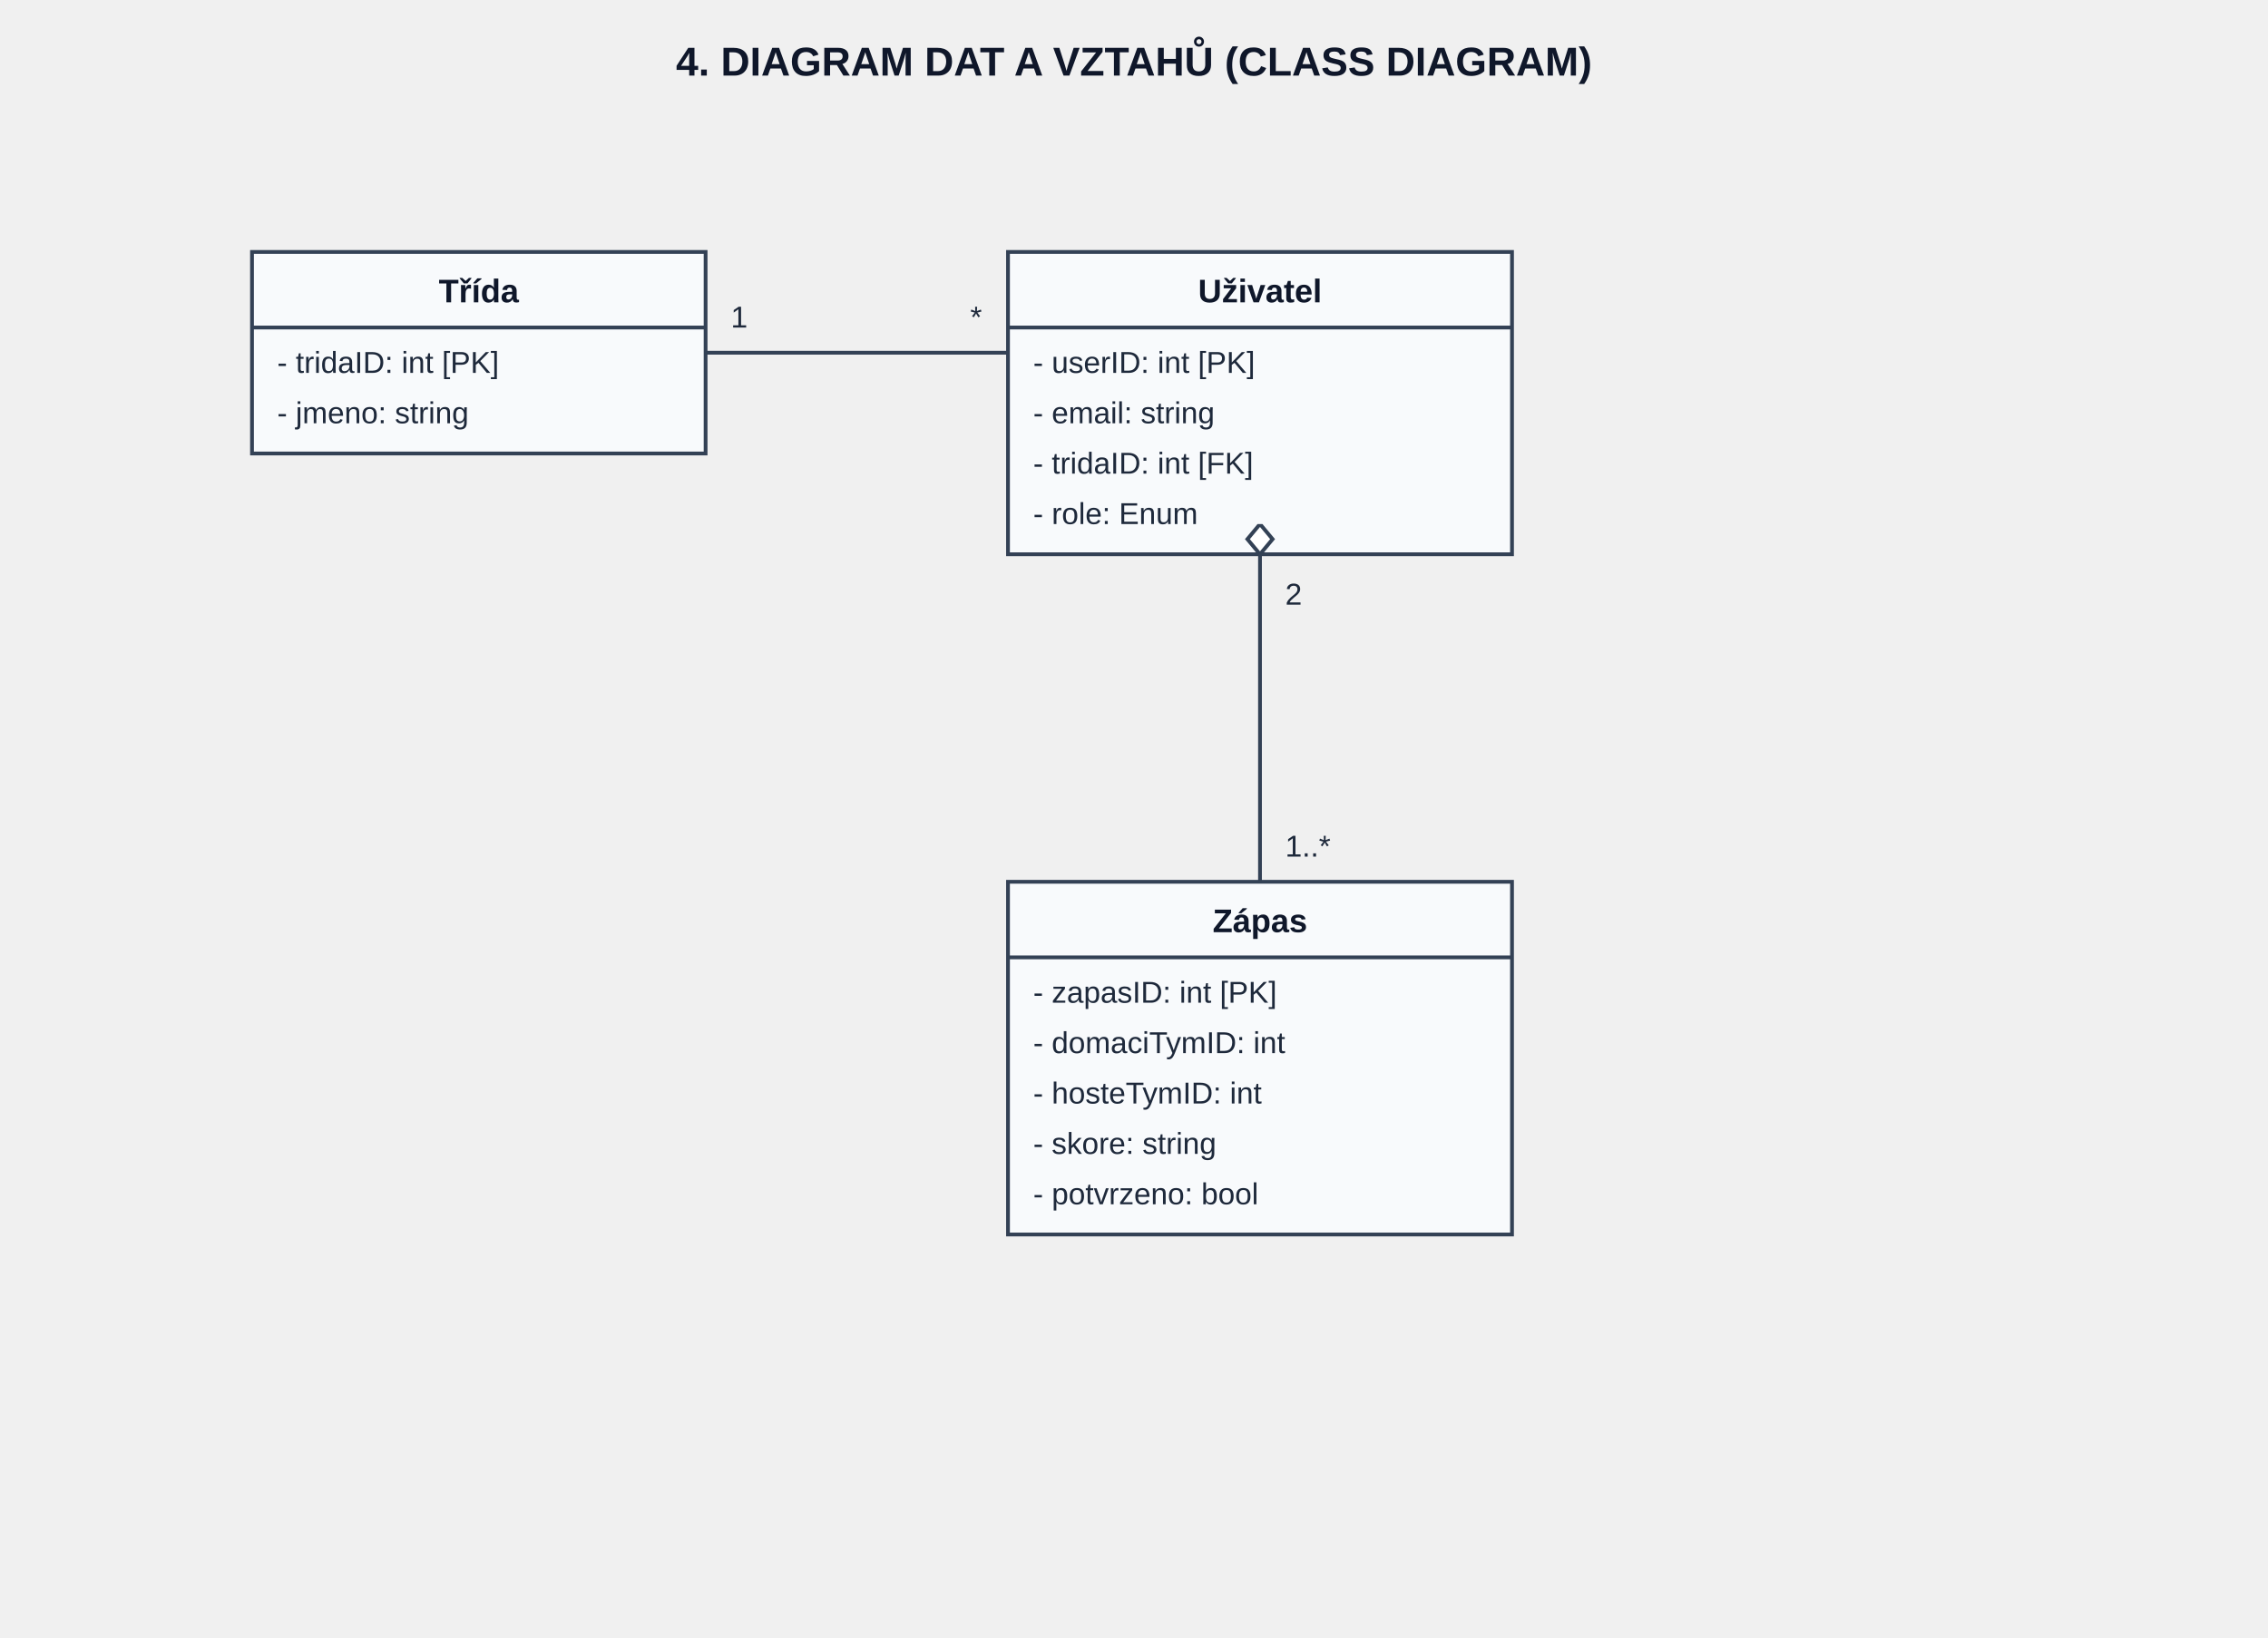
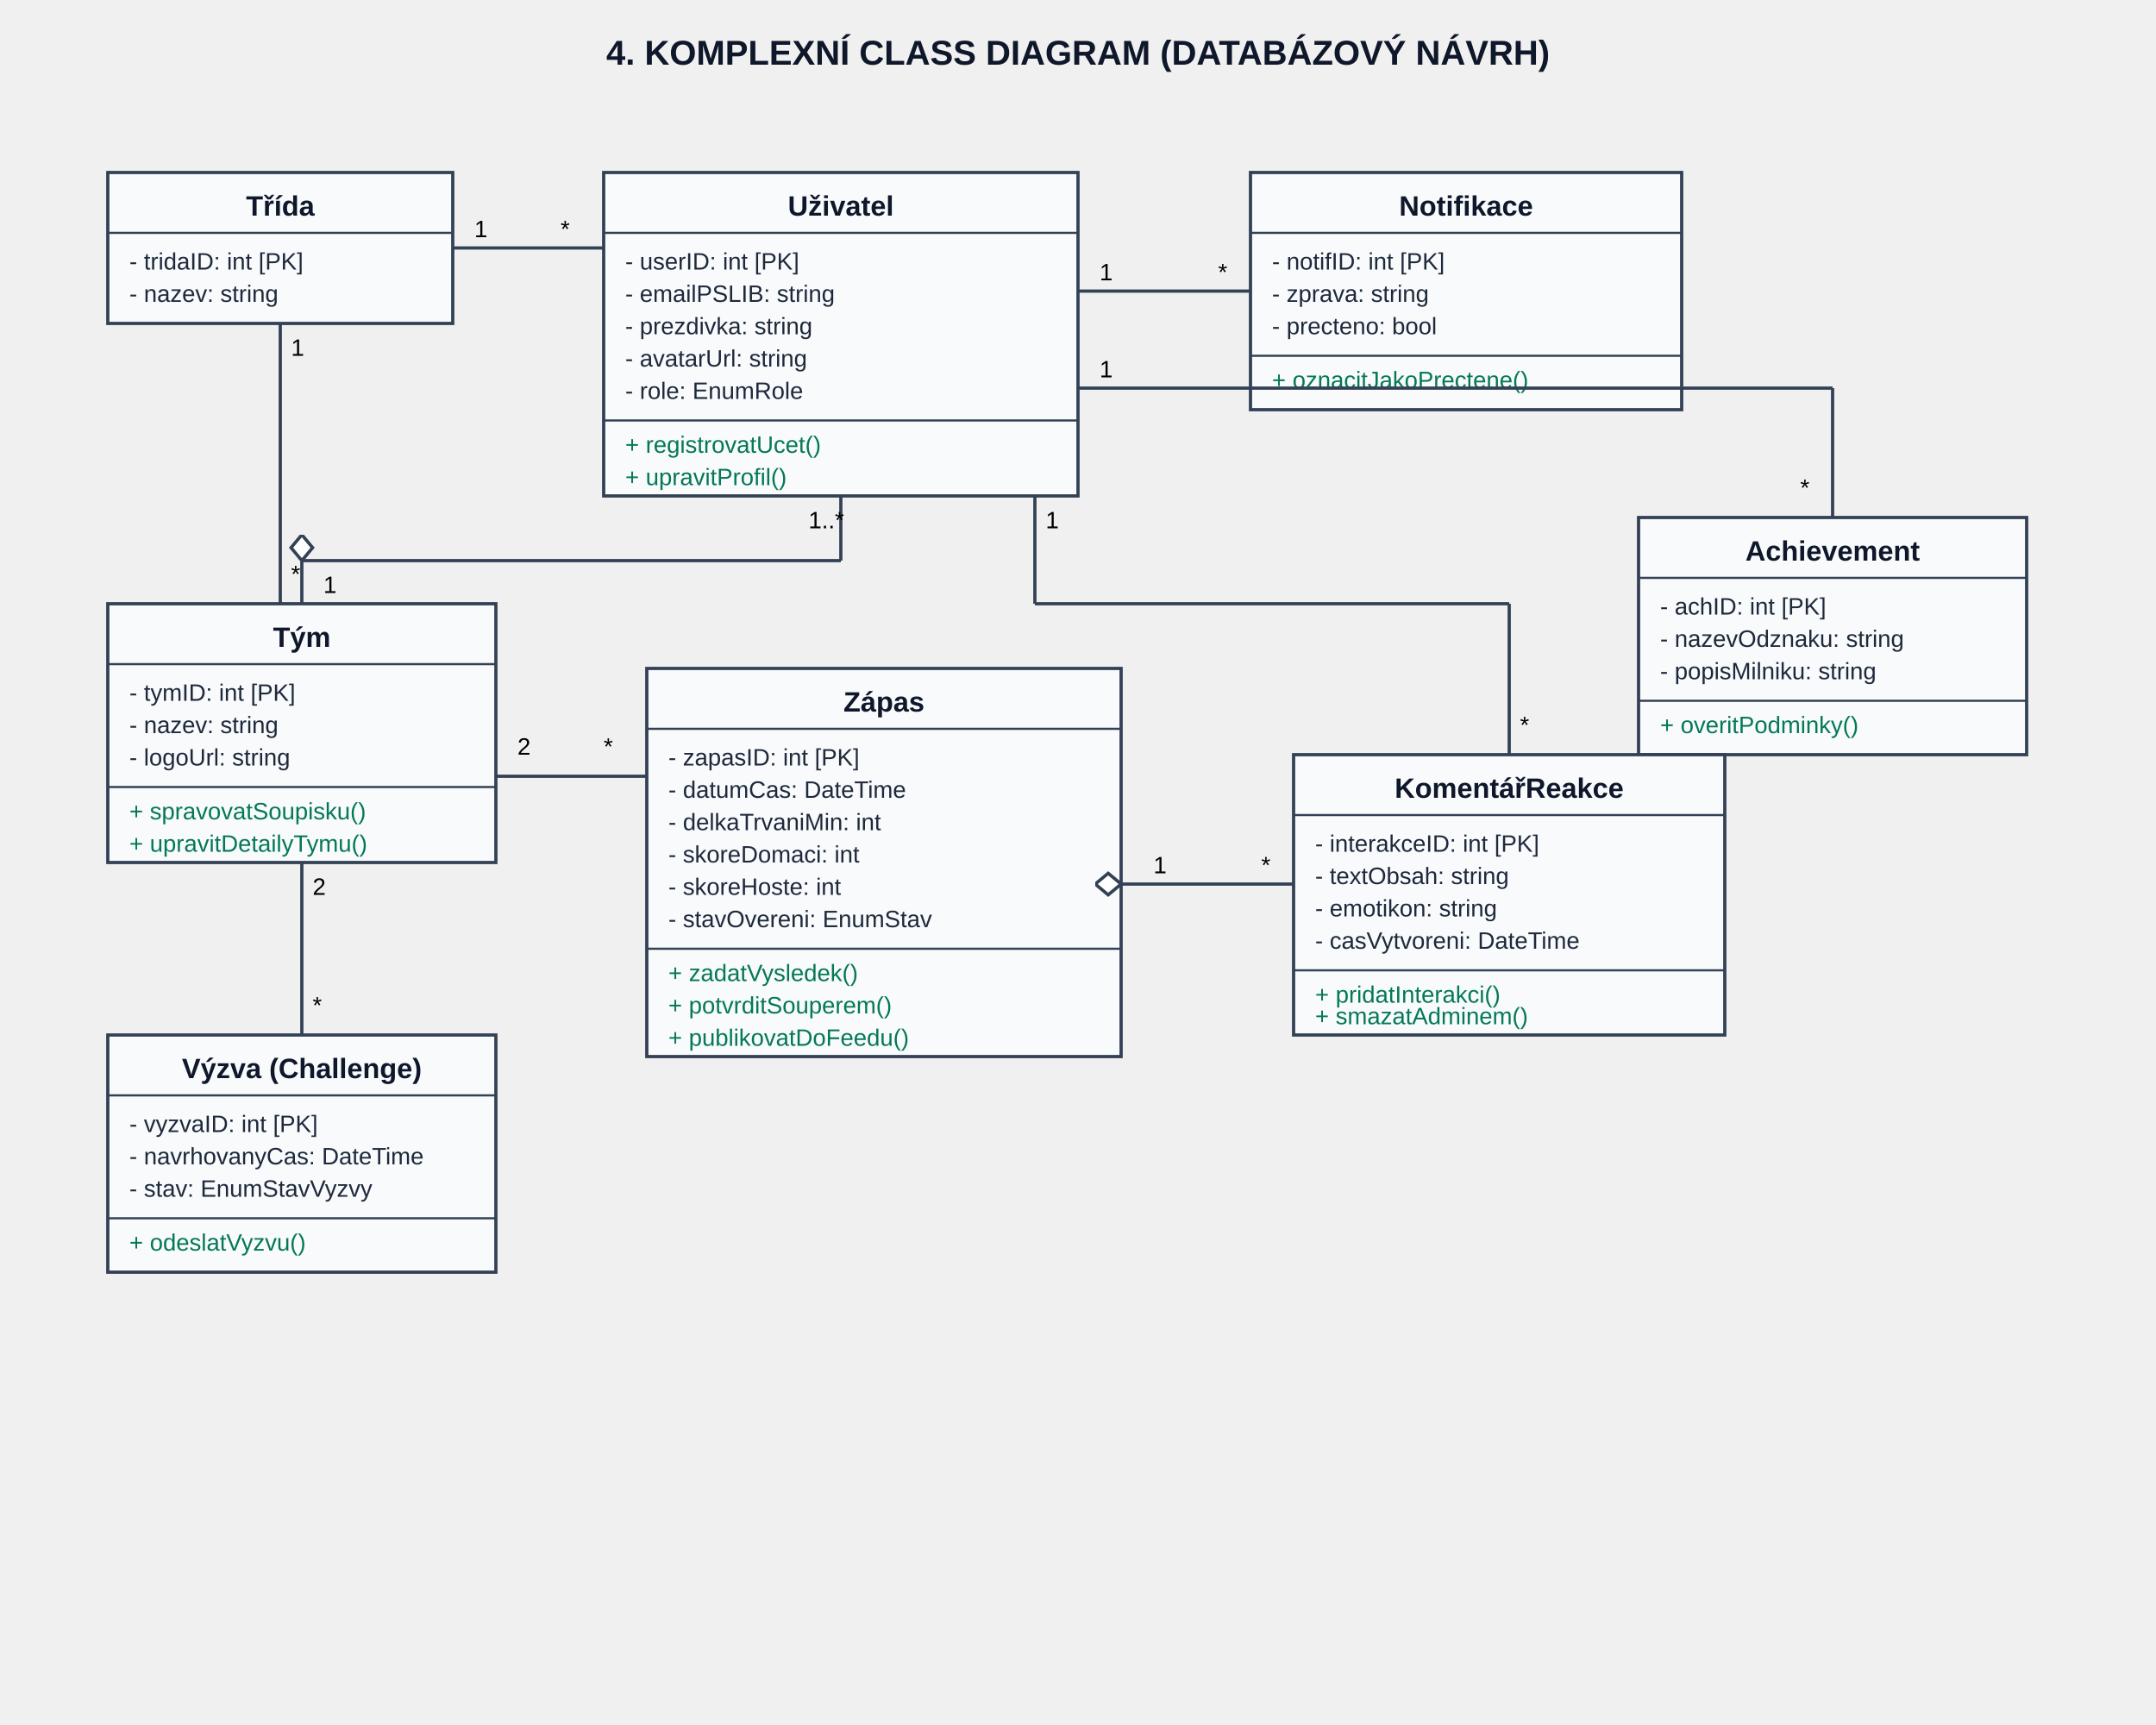
- <svg xmlns="http://www.w3.org/2000/svg" viewBox="0 0 900 650" width="100%" height="100%">
+ <svg xmlns="http://www.w3.org/2000/svg" viewBox="0 0 1000 800" width="100%" height="100%">
  <defs>
    <marker id="agg" viewBox="0 0 12 12" refX="0" refY="6" markerWidth="8" markerHeight="8" orient="auto-start-reverse">
      <path d="M 0 6 L 6 1 L 12 6 L 6 11 Z" fill="#ffffff" stroke="#334155" stroke-width="1.5" />
    </marker>
  </defs>
  <style>
        .title { font-family: 'Arial', sans-serif; font-size: 16px; font-weight: bold; fill: #0f172a; text-anchor: middle; }
        .cls { fill: #f8fafc; stroke: #334155; stroke-width: 1.5; }
        .hdr { font-family: 'Arial', sans-serif; font-size: 13px; font-weight: bold; fill: #0f172a; text-anchor: middle; }
-         .attr { font-family: 'Arial', sans-serif; font-size: 12px; fill: #1e293b; }
+         .attr { font-family: 'Arial', sans-serif; font-size: 11px; fill: #1e293b; }
+         .meth { font-family: 'Arial', sans-serif; font-size: 11px; fill: #047857; }
    </style>
-   <text x="450" y="30" class="title">4. DIAGRAM DAT A VZTAHŮ (CLASS DIAGRAM)</text>
-   <g transform="translate(100, 100)">
-     <rect x="0" y="0" width="180" height="80" class="cls" />
-     <line x1="0" y1="30" x2="180" y2="30" stroke="#334155" stroke-width="1.5" />
-     <text x="90" y="20" class="hdr">Třída</text>
-     <text x="10" y="48" class="attr">- tridaID: int [PK]</text>
-     <text x="10" y="68" class="attr">- jmeno: string</text>
+   <text x="500" y="30" class="title">4. KOMPLEXNÍ CLASS DIAGRAM (DATABÁZOVÝ NÁVRH)</text>
+   <g transform="translate(50, 80)">
+     <rect x="0" y="0" width="160" height="70" class="cls" />
+     <text x="80" y="20" class="hdr">Třída</text>
+     <line x1="0" y1="28" x2="160" y2="28" stroke="#334155" />
+     <text x="10" y="45" class="attr">- tridaID: int [PK]</text>
+     <text x="10" y="60" class="attr">- nazev: string</text>
  </g>
-   <g transform="translate(400, 100)">
-     <rect x="0" y="0" width="200" height="120" class="cls" />
-     <line x1="0" y1="30" x2="200" y2="30" stroke="#334155" stroke-width="1.5" />
-     <text x="100" y="20" class="hdr">Uživatel</text>
-     <text x="10" y="48" class="attr">- userID: int [PK]</text>
-     <text x="10" y="68" class="attr">- email: string</text>
-     <text x="10" y="88" class="attr">- tridaID: int [FK]</text>
-     <text x="10" y="108" class="attr">- role: Enum</text>
+   <g transform="translate(280, 80)">
+     <rect x="0" y="0" width="220" height="150" class="cls" />
+     <text x="110" y="20" class="hdr">Uživatel</text>
+     <line x1="0" y1="28" x2="220" y2="28" stroke="#334155" />
+     <text x="10" y="45" class="attr">- userID: int [PK]</text>
+     <text x="10" y="60" class="attr">- emailPSLIB: string</text>
+     <text x="10" y="75" class="attr">- prezdivka: string</text>
+     <text x="10" y="90" class="attr">- avatarUrl: string</text>
+     <text x="10" y="105" class="attr">- role: EnumRole</text>
+     <line x1="0" y1="115" x2="220" y2="115" stroke="#334155" />
+     <text x="10" y="130" class="meth">+ registrovatUcet()</text>
+     <text x="10" y="145" class="meth">+ upravitProfil()</text>
  </g>
-   <g transform="translate(400, 350)">
-     <rect x="0" y="0" width="200" height="140" class="cls" />
-     <line x1="0" y1="30" x2="200" y2="30" stroke="#334155" stroke-width="1.5" />
-     <text x="100" y="20" class="hdr">Zápas</text>
-     <text x="10" y="48" class="attr">- zapasID: int [PK]</text>
-     <text x="10" y="68" class="attr">- domaciTymID: int</text>
-     <text x="10" y="88" class="attr">- hosteTymID: int</text>
-     <text x="10" y="108" class="attr">- skore: string</text>
-     <text x="10" y="128" class="attr">- potvrzeno: bool</text>
+   <g transform="translate(50, 280)">
+     <rect x="0" y="0" width="180" height="120" class="cls" />
+     <text x="90" y="20" class="hdr">Tým</text>
+     <line x1="0" y1="28" x2="180" y2="28" stroke="#334155" />
+     <text x="10" y="45" class="attr">- tymID: int [PK]</text>
+     <text x="10" y="60" class="attr">- nazev: string</text>
+     <text x="10" y="75" class="attr">- logoUrl: string</text>
+     <line x1="0" y1="85" x2="180" y2="85" stroke="#334155" />
+     <text x="10" y="100" class="meth">+ spravovatSoupisku()</text>
+     <text x="10" y="115" class="meth">+ upravitDetailyTymu()</text>
  </g>
-   <line x1="280" y1="140" x2="400" y2="140" stroke="#334155" stroke-width="1.5" />
-   <text x="290" y="130" class="attr">1</text>
-   <text x="385" y="130" class="attr">*</text>
-   <line x1="500" y1="220" x2="500" y2="350" stroke="#334155" stroke-width="1.5" marker-start="url(#agg)" />
-   <text x="510" y="240" class="attr">2</text>
-   <text x="510" y="340" class="attr">1..*</text>
+   <g transform="translate(300, 310)">
+     <rect x="0" y="0" width="220" height="180" class="cls" />
+     <text x="110" y="20" class="hdr">Zápas</text>
+     <line x1="0" y1="28" x2="220" y2="28" stroke="#334155" />
+     <text x="10" y="45" class="attr">- zapasID: int [PK]</text>
+     <text x="10" y="60" class="attr">- datumCas: DateTime</text>
+     <text x="10" y="75" class="attr">- delkaTrvaniMin: int</text>
+     <text x="10" y="90" class="attr">- skoreDomaci: int</text>
+     <text x="10" y="105" class="attr">- skoreHoste: int</text>
+     <text x="10" y="120" class="attr">- stavOvereni: EnumStav</text>
+     <line x1="0" y1="130" x2="220" y2="130" stroke="#334155" />
+     <text x="10" y="145" class="meth">+ zadatVysledek()</text>
+     <text x="10" y="160" class="meth">+ potvrditSouperem()</text>
+     <text x="10" y="175" class="meth">+ publikovatDoFeedu()</text>
+   </g>
+   <g transform="translate(50, 480)">
+     <rect x="0" y="0" width="180" height="110" class="cls" />
+     <text x="90" y="20" class="hdr">Výzva (Challenge)</text>
+     <line x1="0" y1="28" x2="180" y2="28" stroke="#334155" />
+     <text x="10" y="45" class="attr">- vyzvaID: int [PK]</text>
+     <text x="10" y="60" class="attr">- navrhovanyCas: DateTime</text>
+     <text x="10" y="75" class="attr">- stav: EnumStavVyzvy</text>
+     <line x1="0" y1="85" x2="180" y2="85" stroke="#334155" />
+     <text x="10" y="100" class="meth">+ odeslatVyzvu()</text>
+   </g>
+   <g transform="translate(580, 80)">
+     <rect x="0" y="0" width="200" height="110" class="cls" />
+     <text x="100" y="20" class="hdr">Notifikace</text>
+     <line x1="0" y1="28" x2="200" y2="28" stroke="#334155" />
+     <text x="10" y="45" class="attr">- notifID: int [PK]</text>
+     <text x="10" y="60" class="attr">- zprava: string</text>
+     <text x="10" y="75" class="attr">- precteno: bool</text>
+     <line x1="0" y1="85" x2="200" y2="85" stroke="#334155" />
+     <text x="10" y="100" class="meth">+ oznacitJakoPrectene()</text>
+   </g>
+   <g transform="translate(760, 240)">
+     <rect x="0" y="0" width="180" height="110" class="cls" />
+     <text x="90" y="20" class="hdr">Achievement</text>
+     <line x1="0" y1="28" x2="180" y2="28" stroke="#334155" />
+     <text x="10" y="45" class="attr">- achID: int [PK]</text>
+     <text x="10" y="60" class="attr">- nazevOdznaku: string</text>
+     <text x="10" y="75" class="attr">- popisMilniku: string</text>
+     <line x1="0" y1="85" x2="180" y2="85" stroke="#334155" />
+     <text x="10" y="100" class="meth">+ overitPodminky()</text>
+   </g>
+   <g transform="translate(600, 350)">
+     <rect x="0" y="0" width="200" height="130" class="cls" />
+     <text x="100" y="20" class="hdr">KomentářReakce</text>
+     <line x1="0" y1="28" x2="200" y2="28" stroke="#334155" />
+     <text x="10" y="45" class="attr">- interakceID: int [PK]</text>
+     <text x="10" y="60" class="attr">- textObsah: string</text>
+     <text x="10" y="75" class="attr">- emotikon: string</text>
+     <text x="10" y="90" class="attr">- casVytvoreni: DateTime</text>
+     <line x1="0" y1="100" x2="200" y2="100" stroke="#334155" />
+     <text x="10" y="115" class="meth">+ pridatInterakci()</text>
+     <text x="10" y="125" class="meth">+ smazatAdminem()</text>
+   </g>
+   <line x1="210" y1="115" x2="280" y2="115" stroke="#334155" stroke-width="1.5" />
+   <text x="220" y="110" font-family="Arial" font-size="11">1</text>
+   <text x="260" y="110" font-family="Arial" font-size="11">*</text>
+   <line x1="130" y1="150" x2="130" y2="280" stroke="#334155" stroke-width="1.5" />
+   <text x="135" y="165" font-family="Arial" font-size="11">1</text>
+   <text x="135" y="270" font-family="Arial" font-size="11">*</text>
+   <line x1="390" y1="230" x2="390" y2="260" stroke="#334155" stroke-width="1.5" />
+   <line x1="390" y1="260" x2="140" y2="260" stroke="#334155" stroke-width="1.5" />
+   <line x1="140" y1="260" x2="140" y2="280" stroke="#334155" stroke-width="1.5" marker-start="url(#agg)" />
+   <text x="375" y="245" font-family="Arial" font-size="11">1..*</text>
+   <text x="150" y="275" font-family="Arial" font-size="11">1</text>
+   <line x1="230" y1="360" x2="300" y2="360" stroke="#334155" stroke-width="1.5" />
+   <text x="240" y="350" font-family="Arial" font-size="11">2</text>
+   <text x="280" y="350" font-family="Arial" font-size="11">*</text>
+   <line x1="140" y1="400" x2="140" y2="480" stroke="#334155" stroke-width="1.5" />
+   <text x="145" y="415" font-family="Arial" font-size="11">2</text>
+   <text x="145" y="470" font-family="Arial" font-size="11">*</text>
+   <line x1="520" y1="410" x2="600" y2="410" stroke="#334155" stroke-width="1.5" marker-start="url(#agg)" />
+   <text x="535" y="405" font-family="Arial" font-size="11">1</text>
+   <text x="585" y="405" font-family="Arial" font-size="11">*</text>
+   <line x1="500" y1="135" x2="580" y2="135" stroke="#334155" stroke-width="1.5" />
+   <text x="510" y="130" font-family="Arial" font-size="11">1</text>
+   <text x="565" y="130" font-family="Arial" font-size="11">*</text>
+   <line x1="500" y1="180" x2="850" y2="180" stroke="#334155" stroke-width="1.5" />
+   <line x1="850" y1="180" x2="850" y2="240" stroke="#334155" stroke-width="1.5" />
+   <text x="510" y="175" font-family="Arial" font-size="11">1</text>
+   <text x="835" y="230" font-family="Arial" font-size="11">*</text>
+   <line x1="480" y1="230" x2="480" y2="280" stroke="#334155" stroke-width="1.5" />
+   <line x1="480" y1="280" x2="700" y2="280" stroke="#334155" stroke-width="1.5" />
+   <line x1="700" y1="280" x2="700" y2="350" stroke="#334155" stroke-width="1.5" />
+   <text x="485" y="245" font-family="Arial" font-size="11">1</text>
+   <text x="705" y="340" font-family="Arial" font-size="11">*</text>
</svg>
